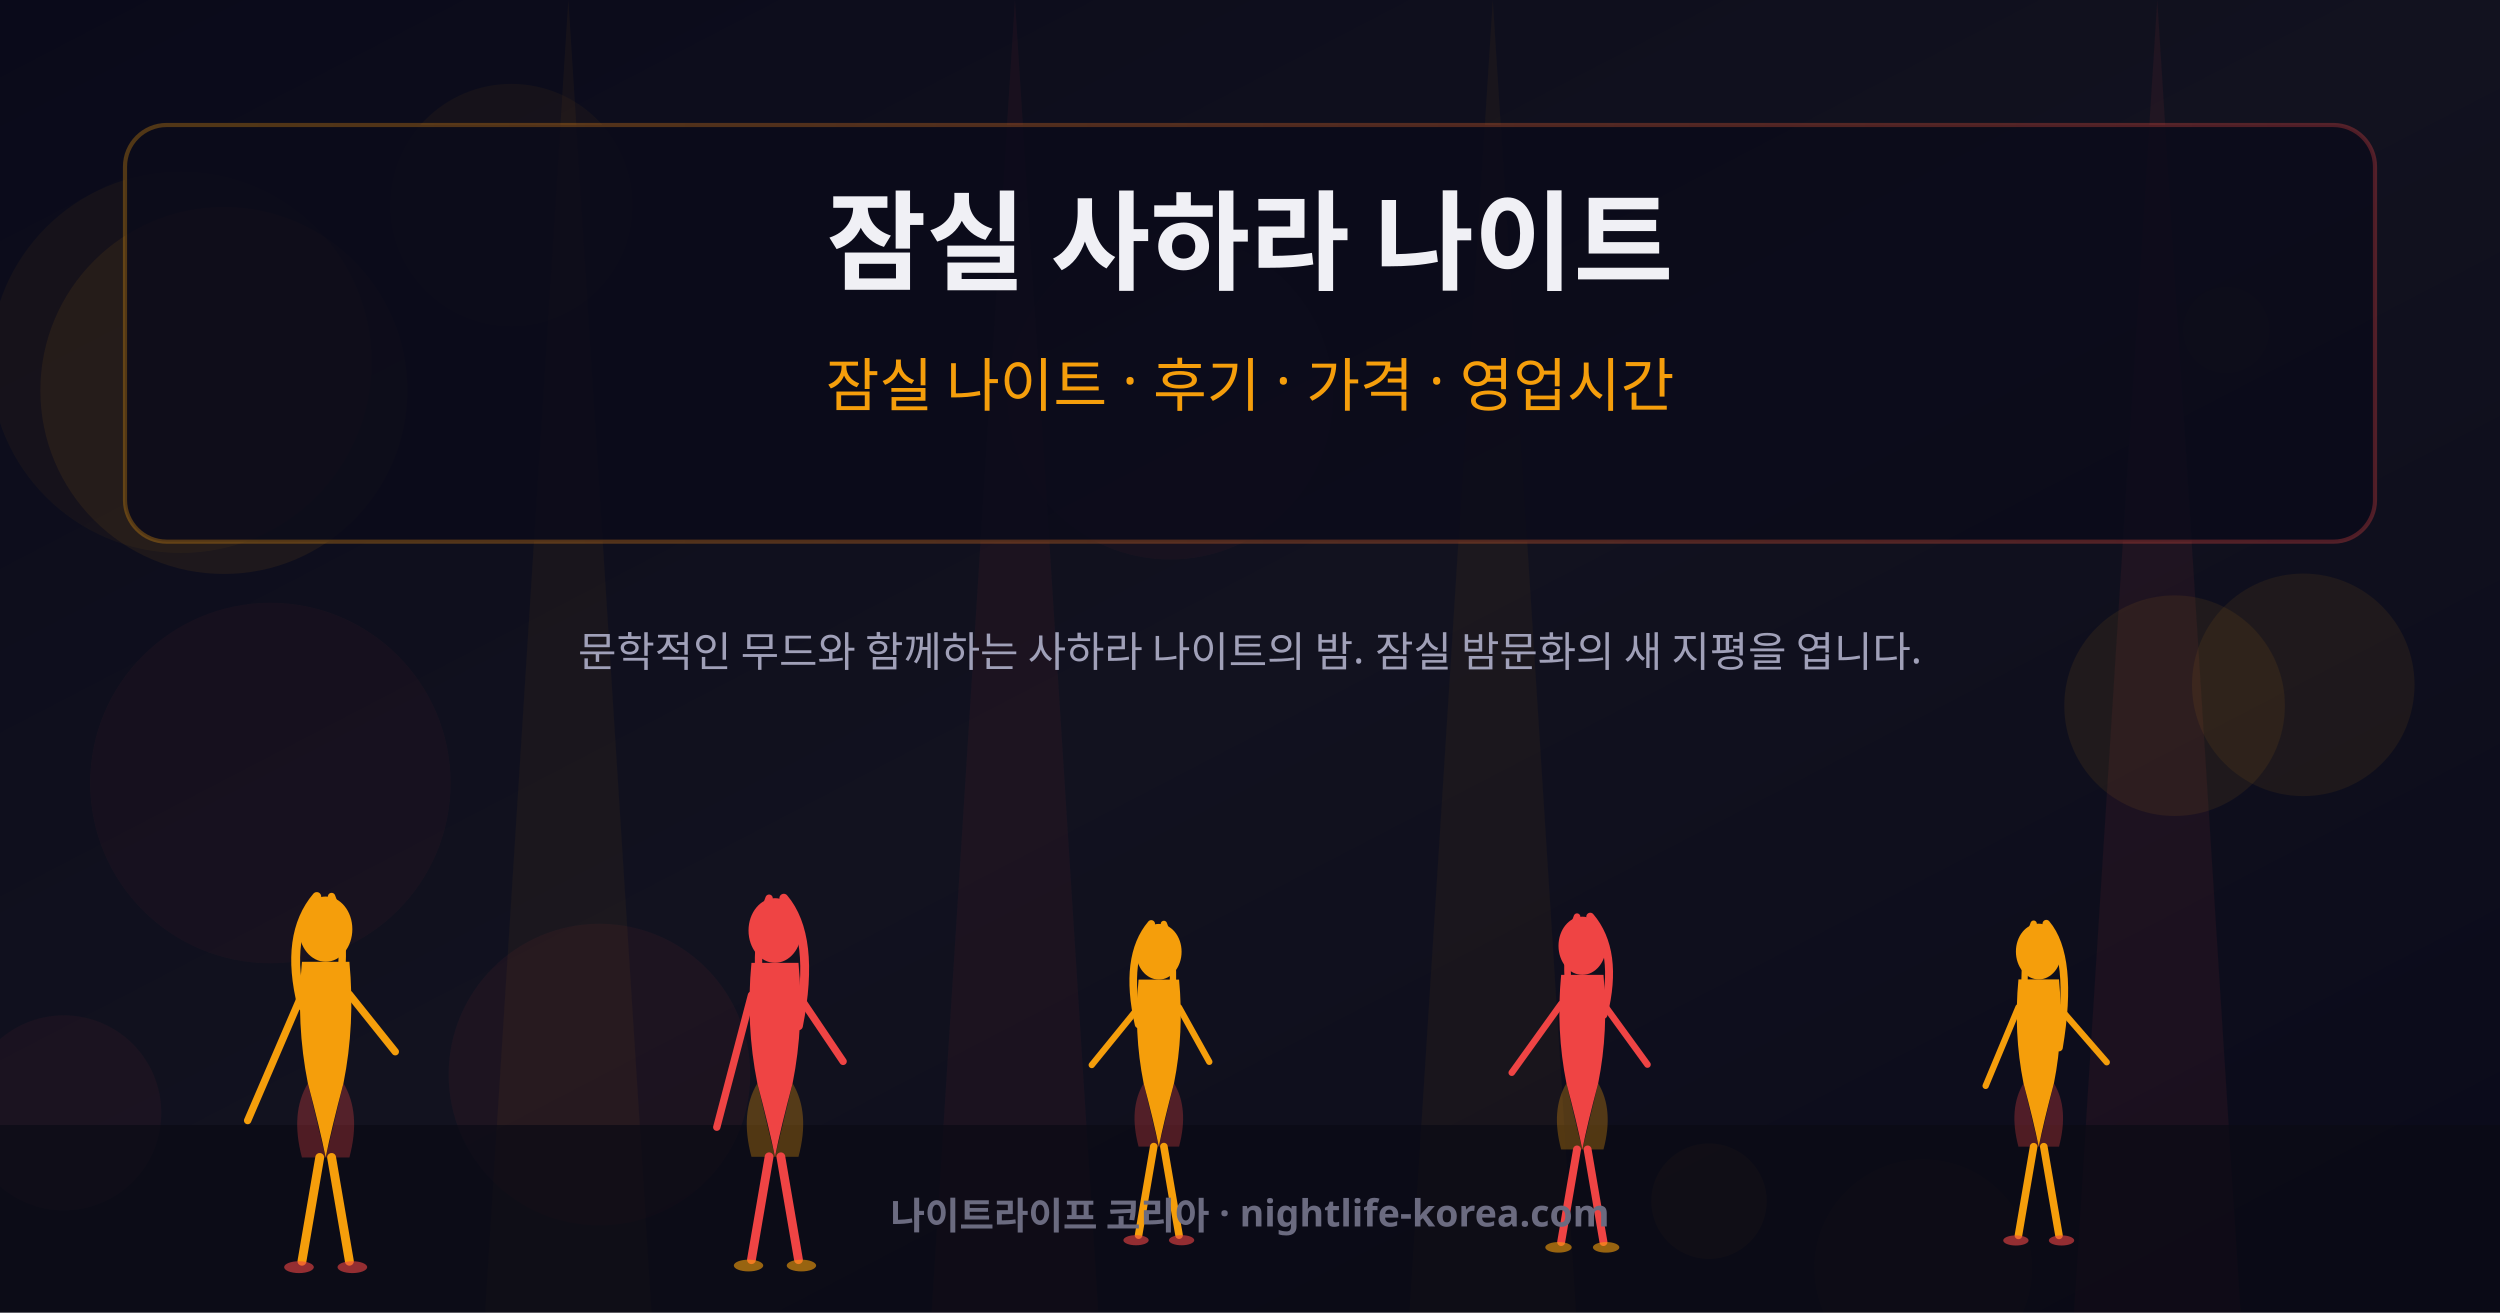
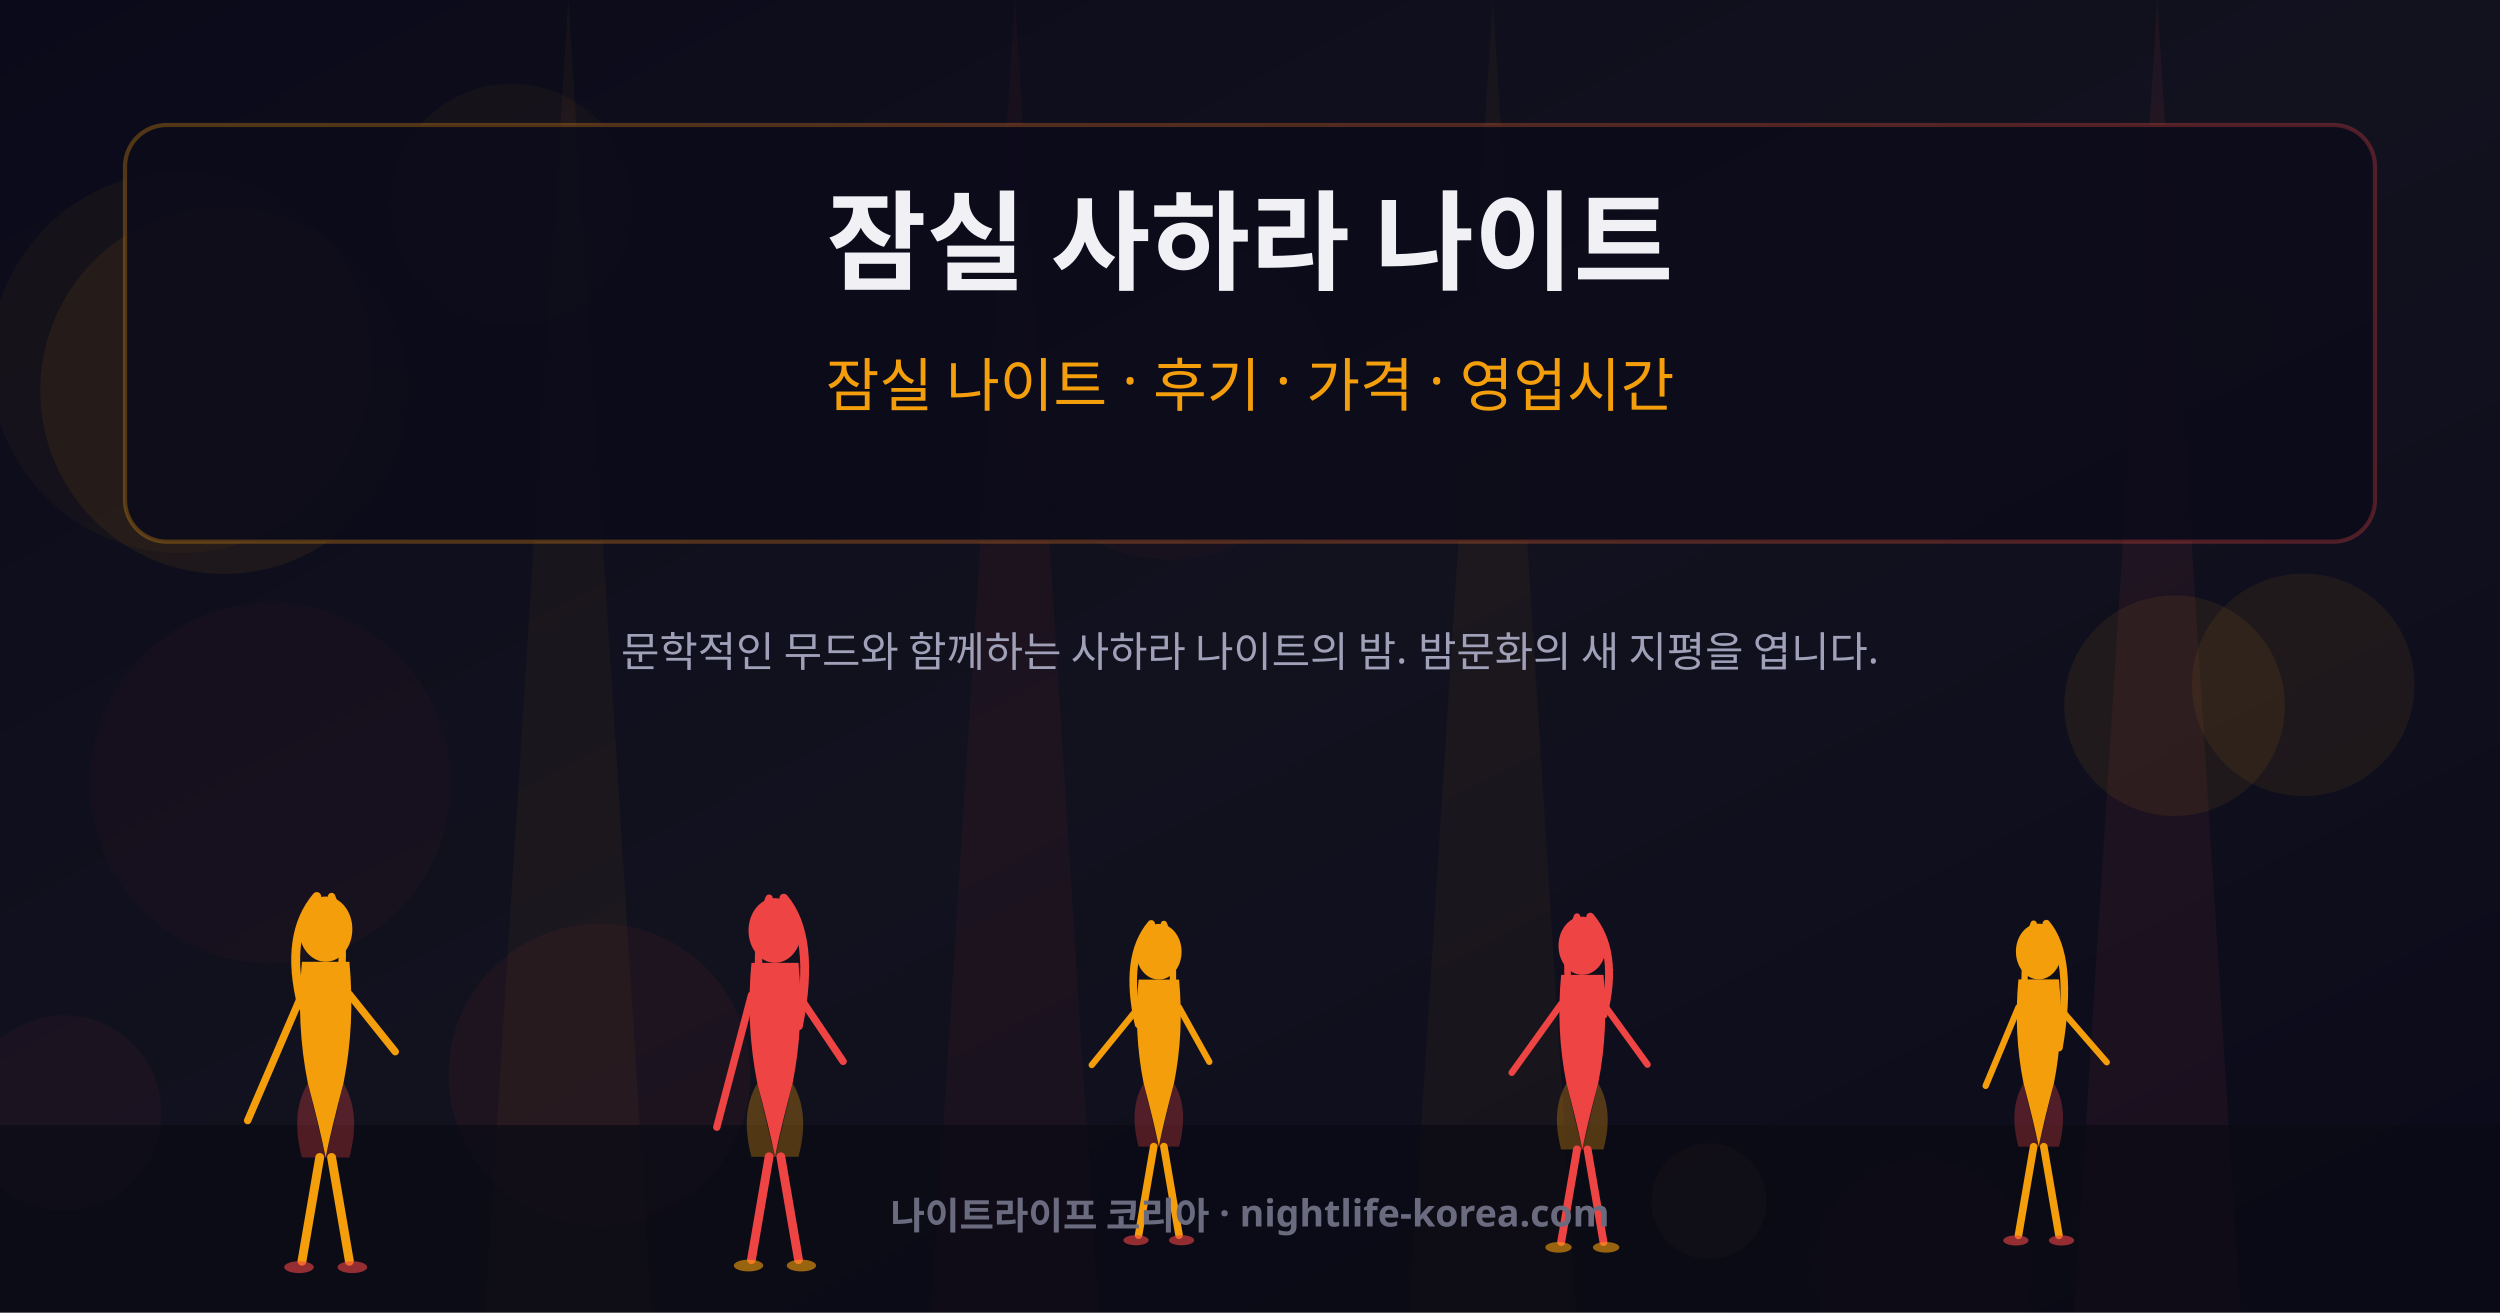
<svg xmlns="http://www.w3.org/2000/svg" viewBox="0 0 1200 630" width="1200" height="630">
  <defs>
    <linearGradient id="ogbg" x1="0%" y1="0%" x2="100%" y2="100%">
      <stop offset="0%" style="stop-color:#0a0a1a" />
      <stop offset="50%" style="stop-color:#12121f" />
      <stop offset="100%" style="stop-color:#0a0a1a" />
    </linearGradient>
    <linearGradient id="ogtxt" x1="0%" y1="0%" x2="100%" y2="0%">
      <stop offset="0%" style="stop-color:#f59e0b" />
      <stop offset="100%" style="stop-color:#ef4444" />
    </linearGradient>
  </defs>
  <rect width="1200" height="630" fill="url(#ogbg)" />
  <polygon points="272.811,0 232.811,630 312.811,630" fill="#f59e0b" opacity="0.043" />
  <polygon points="487.176,0 447.176,630 527.176,630" fill="#ef4444" opacity="0.054" />
  <polygon points="716.539,0 676.539,630 756.539,630" fill="#f59e0b" opacity="0.044" />
  <polygon points="1035.486,0 995.486,630 1075.486,630" fill="#ef4444" opacity="0.07" />
  <circle cx="86.828" cy="173.856" r="91.544" fill="#f59e0b" opacity="0.042" />
  <circle cx="923.139" cy="608.794" r="52.358" fill="#f59e0b" opacity="0.035" />
  <circle cx="1068.605" cy="158.444" r="20.839" fill="#f59e0b" opacity="0.052" />
  <circle cx="1043.8" cy="338.722" r="52.946" fill="#f59e0b" opacity="0.076" />
  <circle cx="107.47" cy="187.406" r="88.094" fill="#f59e0b" opacity="0.073" />
  <circle cx="129.777" cy="375.844" r="86.511" fill="#ef4444" opacity="0.036" />
  <circle cx="30.625" cy="534.154" r="46.783" fill="#ef4444" opacity="0.047" />
  <circle cx="245.447" cy="98.44" r="58.174" fill="#f59e0b" opacity="0.042" />
  <circle cx="1105.564" cy="328.727" r="53.397" fill="#f59e0b" opacity="0.072" />
  <circle cx="287.731" cy="515.784" r="72.386" fill="#ef4444" opacity="0.051" />
  <circle cx="561.713" cy="190.365" r="78.18" fill="#ef4444" opacity="0.037" />
  <circle cx="820.316" cy="576.566" r="27.727" fill="#f59e0b" opacity="0.079" />
  <rect x="0" y="540" width="1200" height="90" fill="#0a0a14" opacity="0.7" />
  <g transform="translate(156.3167,520) scale(1.423188)">
    <ellipse cx="0" cy="-52" rx="9" ry="11" fill="#f59e0b" />
    <path d="M-3,-63 Q-14,-50 -8,-26.088" stroke="#f59e0b" stroke-width="3" fill="none" stroke-linecap="round" />
    <path d="M2,-63 Q8,-48 4,-29.088" stroke="#f59e0b" stroke-width="2.5" fill="none" stroke-linecap="round" />
    <path d="M-8,-41 Q-10,-20 -6,0 Q-2,15 0,25 Q2,15 6,0 Q10,-20 8,-41 Z" fill="#f59e0b" />
    <path d="M-6,0 Q-12,10 -8,25 L0,25 Z" fill="#ef4444" opacity="0.3" />
    <path d="M6,0 Q12,10 8,25 L0,25 Z" fill="#ef4444" opacity="0.3" />
    <line x1="-2" y1="25" x2="-8" y2="60" stroke="#f59e0b" stroke-width="3" stroke-linecap="round" />
    <line x1="2" y1="25" x2="8" y2="60" stroke="#f59e0b" stroke-width="3" stroke-linecap="round" />
    <ellipse cx="-9" cy="62" rx="5" ry="2" fill="#ef4444" opacity="0.6" />
    <ellipse cx="9" cy="62" rx="5" ry="2" fill="#ef4444" opacity="0.6" />
    <line x1="-8" y1="-30" x2="-26.308" y2="12.547" stroke="#f59e0b" stroke-width="2.5" stroke-linecap="round" />
    <line x1="8" y1="-30" x2="23.474" y2="-10.667" stroke="#f59e0b" stroke-width="2.5" stroke-linecap="round" />
  </g>
  <g transform="translate(371.9848,520) scale(1.410637)">
    <ellipse cx="0" cy="-52" rx="9" ry="11" fill="#ef4444" />
    <path d="M3,-63 Q14,-50 8,-19.565" stroke="#ef4444" stroke-width="3" fill="none" stroke-linecap="round" />
    <path d="M-2,-63 Q-8,-48 -4,-22.565" stroke="#ef4444" stroke-width="2.5" fill="none" stroke-linecap="round" />
    <path d="M-8,-41 Q-10,-20 -6,0 Q-2,15 0,25 Q2,15 6,0 Q10,-20 8,-41 Z" fill="#ef4444" />
    <path d="M-6,0 Q-12,10 -8,25 L0,25 Z" fill="#f59e0b" opacity="0.3" />
    <path d="M6,0 Q12,10 8,25 L0,25 Z" fill="#f59e0b" opacity="0.3" />
    <line x1="-2" y1="25" x2="-8" y2="60" stroke="#ef4444" stroke-width="3" stroke-linecap="round" />
    <line x1="2" y1="25" x2="8" y2="60" stroke="#ef4444" stroke-width="3" stroke-linecap="round" />
    <ellipse cx="-9" cy="62" rx="5" ry="2" fill="#f59e0b" opacity="0.6" />
    <ellipse cx="9" cy="62" rx="5" ry="2" fill="#f59e0b" opacity="0.6" />
    <line x1="-8" y1="-30" x2="-19.8" y2="14.929" stroke="#ef4444" stroke-width="2.5" stroke-linecap="round" />
    <line x1="8" y1="-30" x2="23.186" y2="-7.47" stroke="#ef4444" stroke-width="2.5" stroke-linecap="round" />
  </g>
  <g transform="translate(556.2319,520) scale(1.214594)">
    <ellipse cx="0" cy="-52" rx="9" ry="11" fill="#f59e0b" />
    <path d="M-3,-63 Q-14,-50 -8,-23.283" stroke="#f59e0b" stroke-width="3" fill="none" stroke-linecap="round" />
    <path d="M2,-63 Q8,-48 4,-26.283" stroke="#f59e0b" stroke-width="2.5" fill="none" stroke-linecap="round" />
    <path d="M-8,-41 Q-10,-20 -6,0 Q-2,15 0,25 Q2,15 6,0 Q10,-20 8,-41 Z" fill="#f59e0b" />
    <path d="M-6,0 Q-12,10 -8,25 L0,25 Z" fill="#ef4444" opacity="0.3" />
    <path d="M6,0 Q12,10 8,25 L0,25 Z" fill="#ef4444" opacity="0.3" />
    <line x1="-2" y1="25" x2="-8" y2="60" stroke="#f59e0b" stroke-width="3" stroke-linecap="round" />
    <line x1="2" y1="25" x2="8" y2="60" stroke="#f59e0b" stroke-width="3" stroke-linecap="round" />
    <ellipse cx="-9" cy="62" rx="5" ry="2" fill="#ef4444" opacity="0.6" />
    <ellipse cx="9" cy="62" rx="5" ry="2" fill="#ef4444" opacity="0.6" />
    <line x1="-8" y1="-30" x2="-26.496" y2="-7.244" stroke="#f59e0b" stroke-width="2.5" stroke-linecap="round" />
    <line x1="8" y1="-30" x2="19.947" y2="-8.502" stroke="#f59e0b" stroke-width="2.5" stroke-linecap="round" />
  </g>
  <g transform="translate(759.5086,520) scale(1.269751)">
    <ellipse cx="0" cy="-52" rx="9" ry="11" fill="#ef4444" />
    <path d="M3,-63 Q14,-50 8,-25.914" stroke="#ef4444" stroke-width="3" fill="none" stroke-linecap="round" />
    <path d="M-2,-63 Q-8,-48 -4,-28.914" stroke="#ef4444" stroke-width="2.5" fill="none" stroke-linecap="round" />
    <path d="M-8,-41 Q-10,-20 -6,0 Q-2,15 0,25 Q2,15 6,0 Q10,-20 8,-41 Z" fill="#ef4444" />
    <path d="M-6,0 Q-12,10 -8,25 L0,25 Z" fill="#f59e0b" opacity="0.3" />
    <path d="M6,0 Q12,10 8,25 L0,25 Z" fill="#f59e0b" opacity="0.3" />
    <line x1="-2" y1="25" x2="-8" y2="60" stroke="#ef4444" stroke-width="3" stroke-linecap="round" />
    <line x1="2" y1="25" x2="8" y2="60" stroke="#ef4444" stroke-width="3" stroke-linecap="round" />
    <ellipse cx="-9" cy="62" rx="5" ry="2" fill="#f59e0b" opacity="0.6" />
    <ellipse cx="9" cy="62" rx="5" ry="2" fill="#f59e0b" opacity="0.6" />
    <line x1="-8" y1="-30" x2="-26.657" y2="-4.03" stroke="#ef4444" stroke-width="2.5" stroke-linecap="round" />
    <line x1="8" y1="-30" x2="24.629" y2="-7.11" stroke="#ef4444" stroke-width="2.5" stroke-linecap="round" />
  </g>
  <g transform="translate(978.5829,520) scale(1.216467)">
    <ellipse cx="0" cy="-52" rx="9" ry="11" fill="#f59e0b" />
    <path d="M3,-63 Q14,-50 8,-14.11" stroke="#f59e0b" stroke-width="3" fill="none" stroke-linecap="round" />
    <path d="M-2,-63 Q-8,-48 -4,-17.11" stroke="#f59e0b" stroke-width="2.5" fill="none" stroke-linecap="round" />
    <path d="M-8,-41 Q-10,-20 -6,0 Q-2,15 0,25 Q2,15 6,0 Q10,-20 8,-41 Z" fill="#f59e0b" />
    <path d="M-6,0 Q-12,10 -8,25 L0,25 Z" fill="#ef4444" opacity="0.3" />
    <path d="M6,0 Q12,10 8,25 L0,25 Z" fill="#ef4444" opacity="0.3" />
    <line x1="-2" y1="25" x2="-8" y2="60" stroke="#f59e0b" stroke-width="3" stroke-linecap="round" />
    <line x1="2" y1="25" x2="8" y2="60" stroke="#f59e0b" stroke-width="3" stroke-linecap="round" />
    <ellipse cx="-9" cy="62" rx="5" ry="2" fill="#ef4444" opacity="0.6" />
    <ellipse cx="9" cy="62" rx="5" ry="2" fill="#ef4444" opacity="0.6" />
    <line x1="-8" y1="-30" x2="-20.934" y2="0.996" stroke="#f59e0b" stroke-width="2.5" stroke-linecap="round" />
    <line x1="8" y1="-30" x2="26.838" y2="-8.322" stroke="#f59e0b" stroke-width="2.5" stroke-linecap="round" />
  </g>
  <rect x="60" y="60" width="1080" height="200" rx="20" fill="#0a0a1a" opacity="0.85" />
  <rect x="60" y="60" width="1080" height="200" rx="20" fill="none" stroke="url(#ogtxt)" stroke-width="2" opacity="0.3" />
  <text x="600" y="135" text-anchor="middle" font-family="'Noto Sans KR',sans-serif" font-size="52" font-weight="800" fill="#f0f0f5">잠실 사하라 나이트</text>
  <text x="600" y="195" text-anchor="middle" font-family="'Noto Sans KR',sans-serif" font-size="28" font-weight="500" fill="#f59e0b">잠실 나이트 · 후기 · 가격 · 영업시간</text>
  <rect x="60" y="290" width="auto" height="40" rx="20" fill="#f59e0b" opacity="0.15" />
-   <text x="600" y="320" text-anchor="middle" font-family="'Noto Sans KR',sans-serif" font-size="20" fill="#a0a0b8">문학적인 무드와 함께하는 사하라 나이트의 밤. 잠실 밤문화의 새 지평을 엽니다.</text>
+   <text x="600" y="320" text-anchor="middle" font-family="'Noto Sans KR',sans-serif" font-size="20" fill="#a0a0b8">문학적인 무드와 함께하는 사하라 나이트의 밤. 밤문화의 새 지평을 엽니다.</text>
  <text x="600" y="590" text-anchor="middle" font-family="'Noto Sans KR',sans-serif" font-size="18" font-weight="600" fill="#6b6b80">나이트라이프 코리아 · nightlife-korea.com</text>
</svg>
